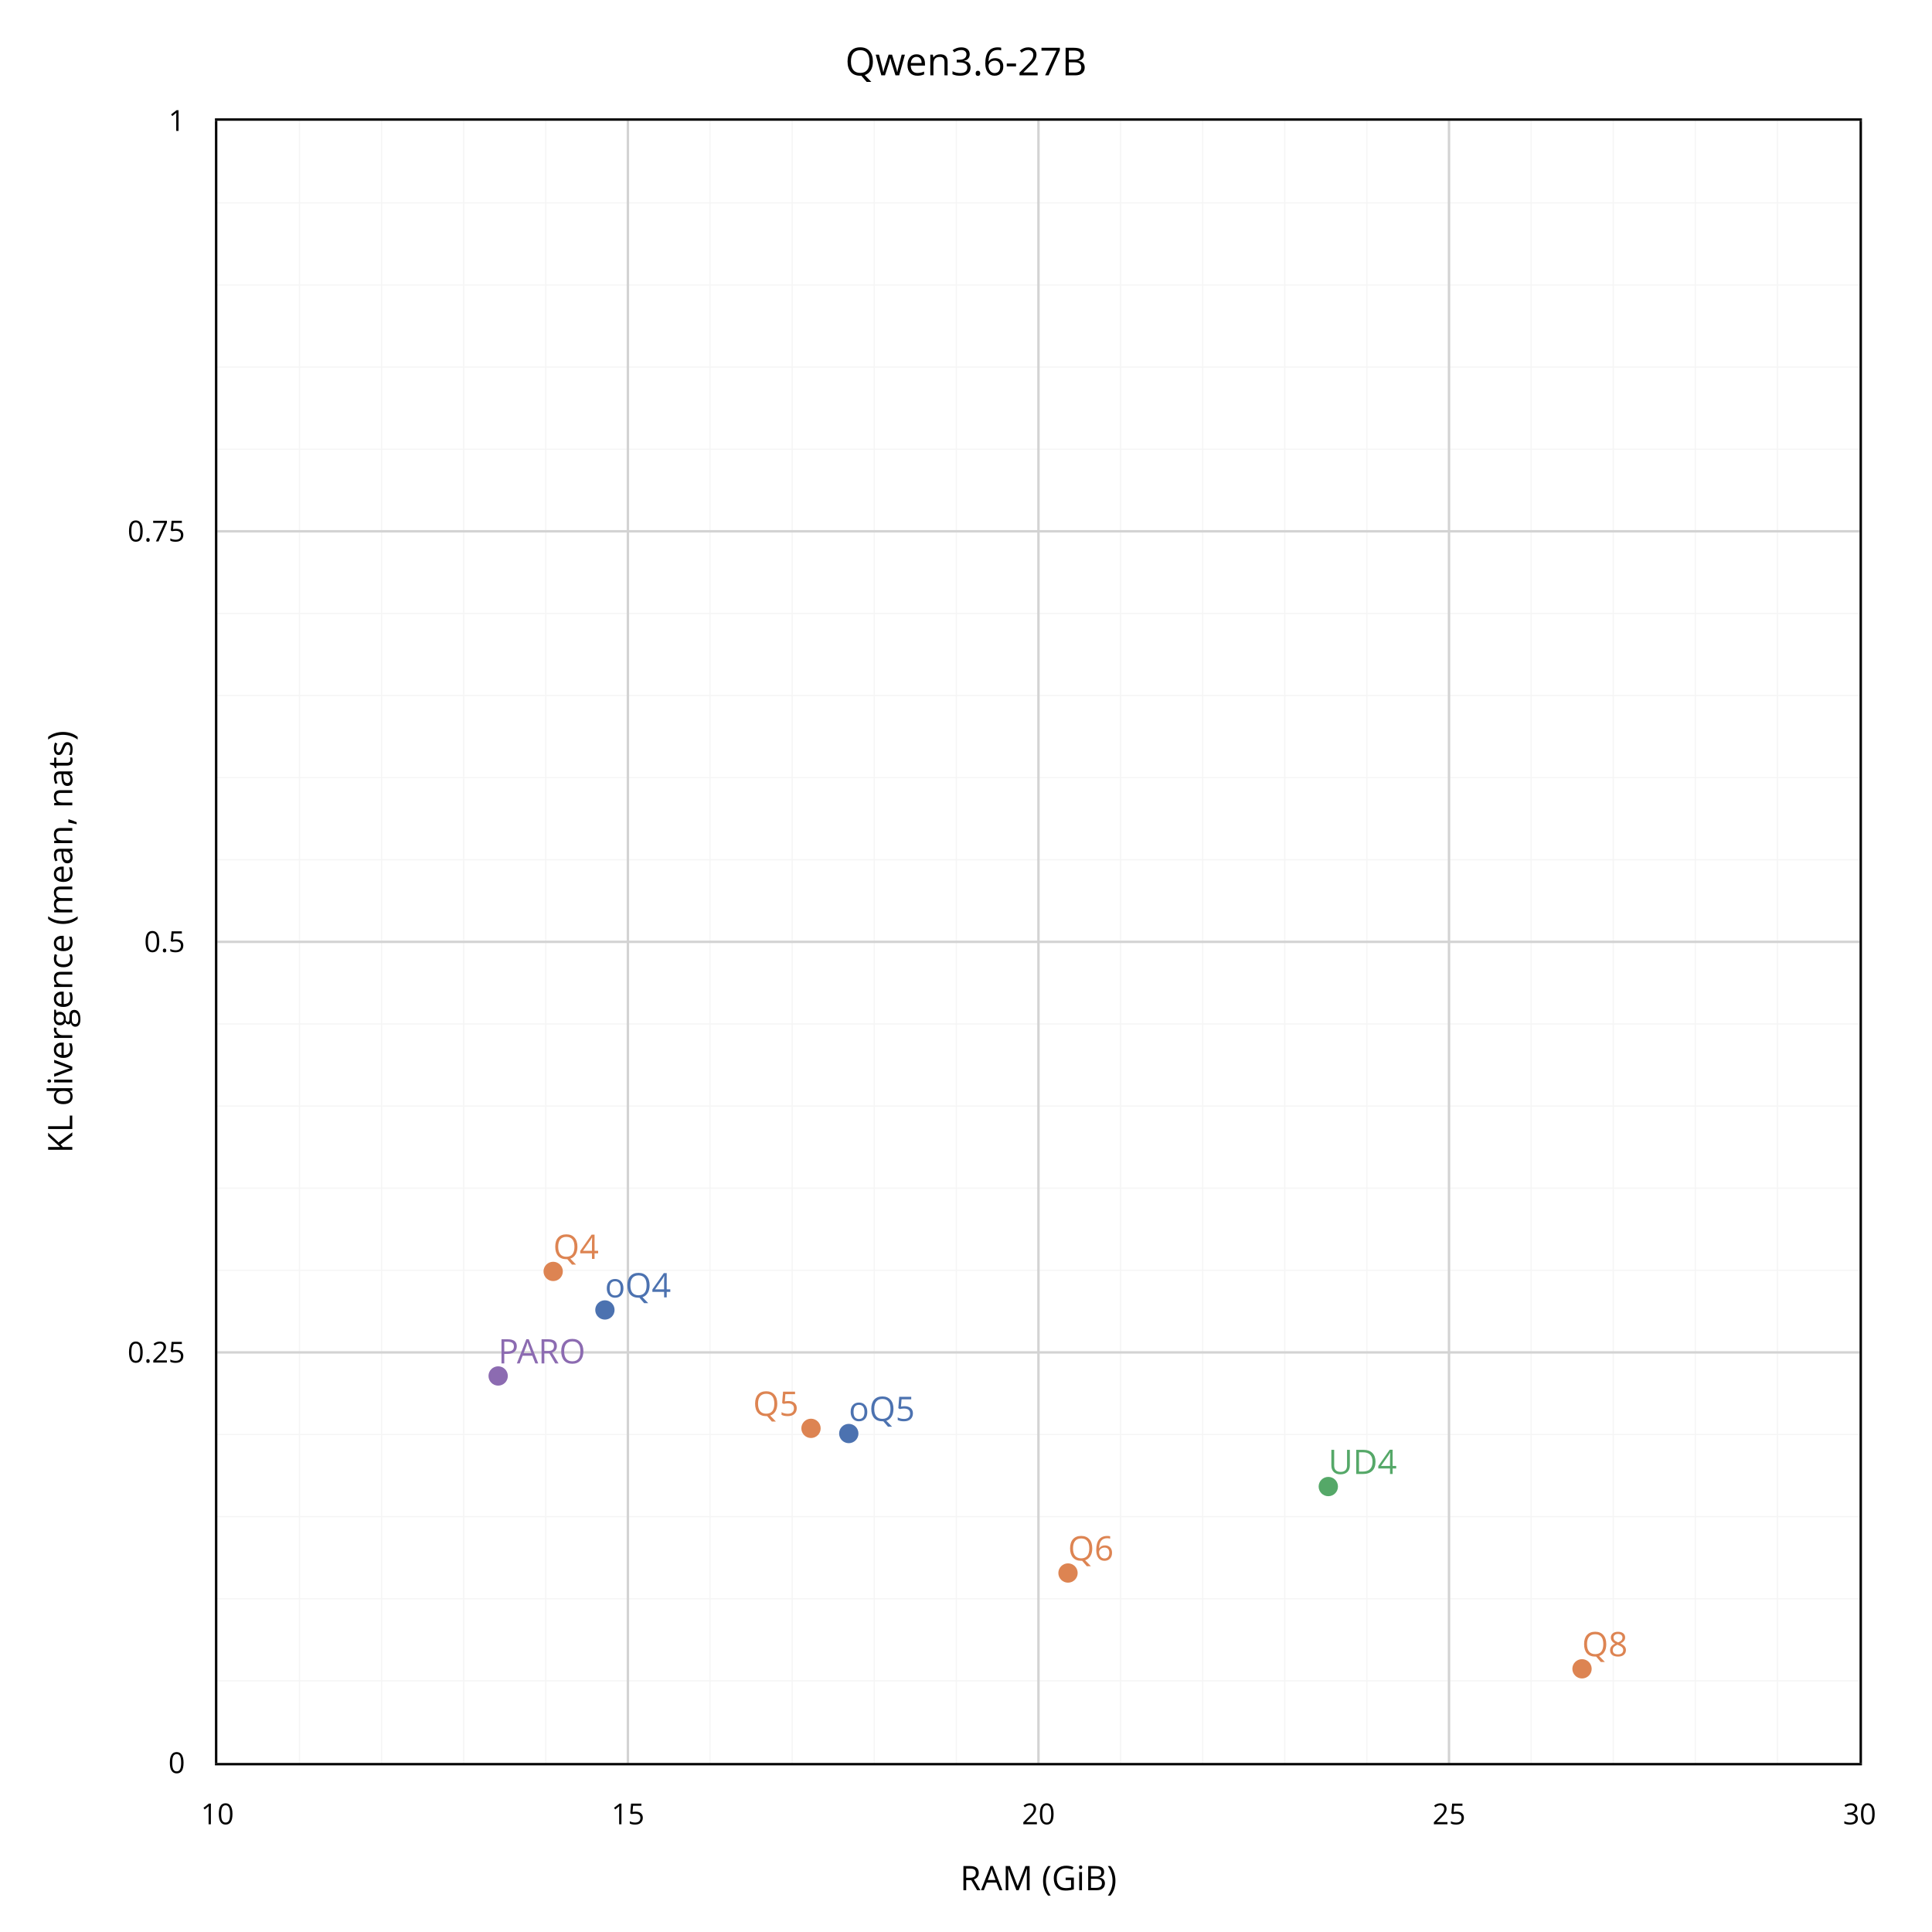
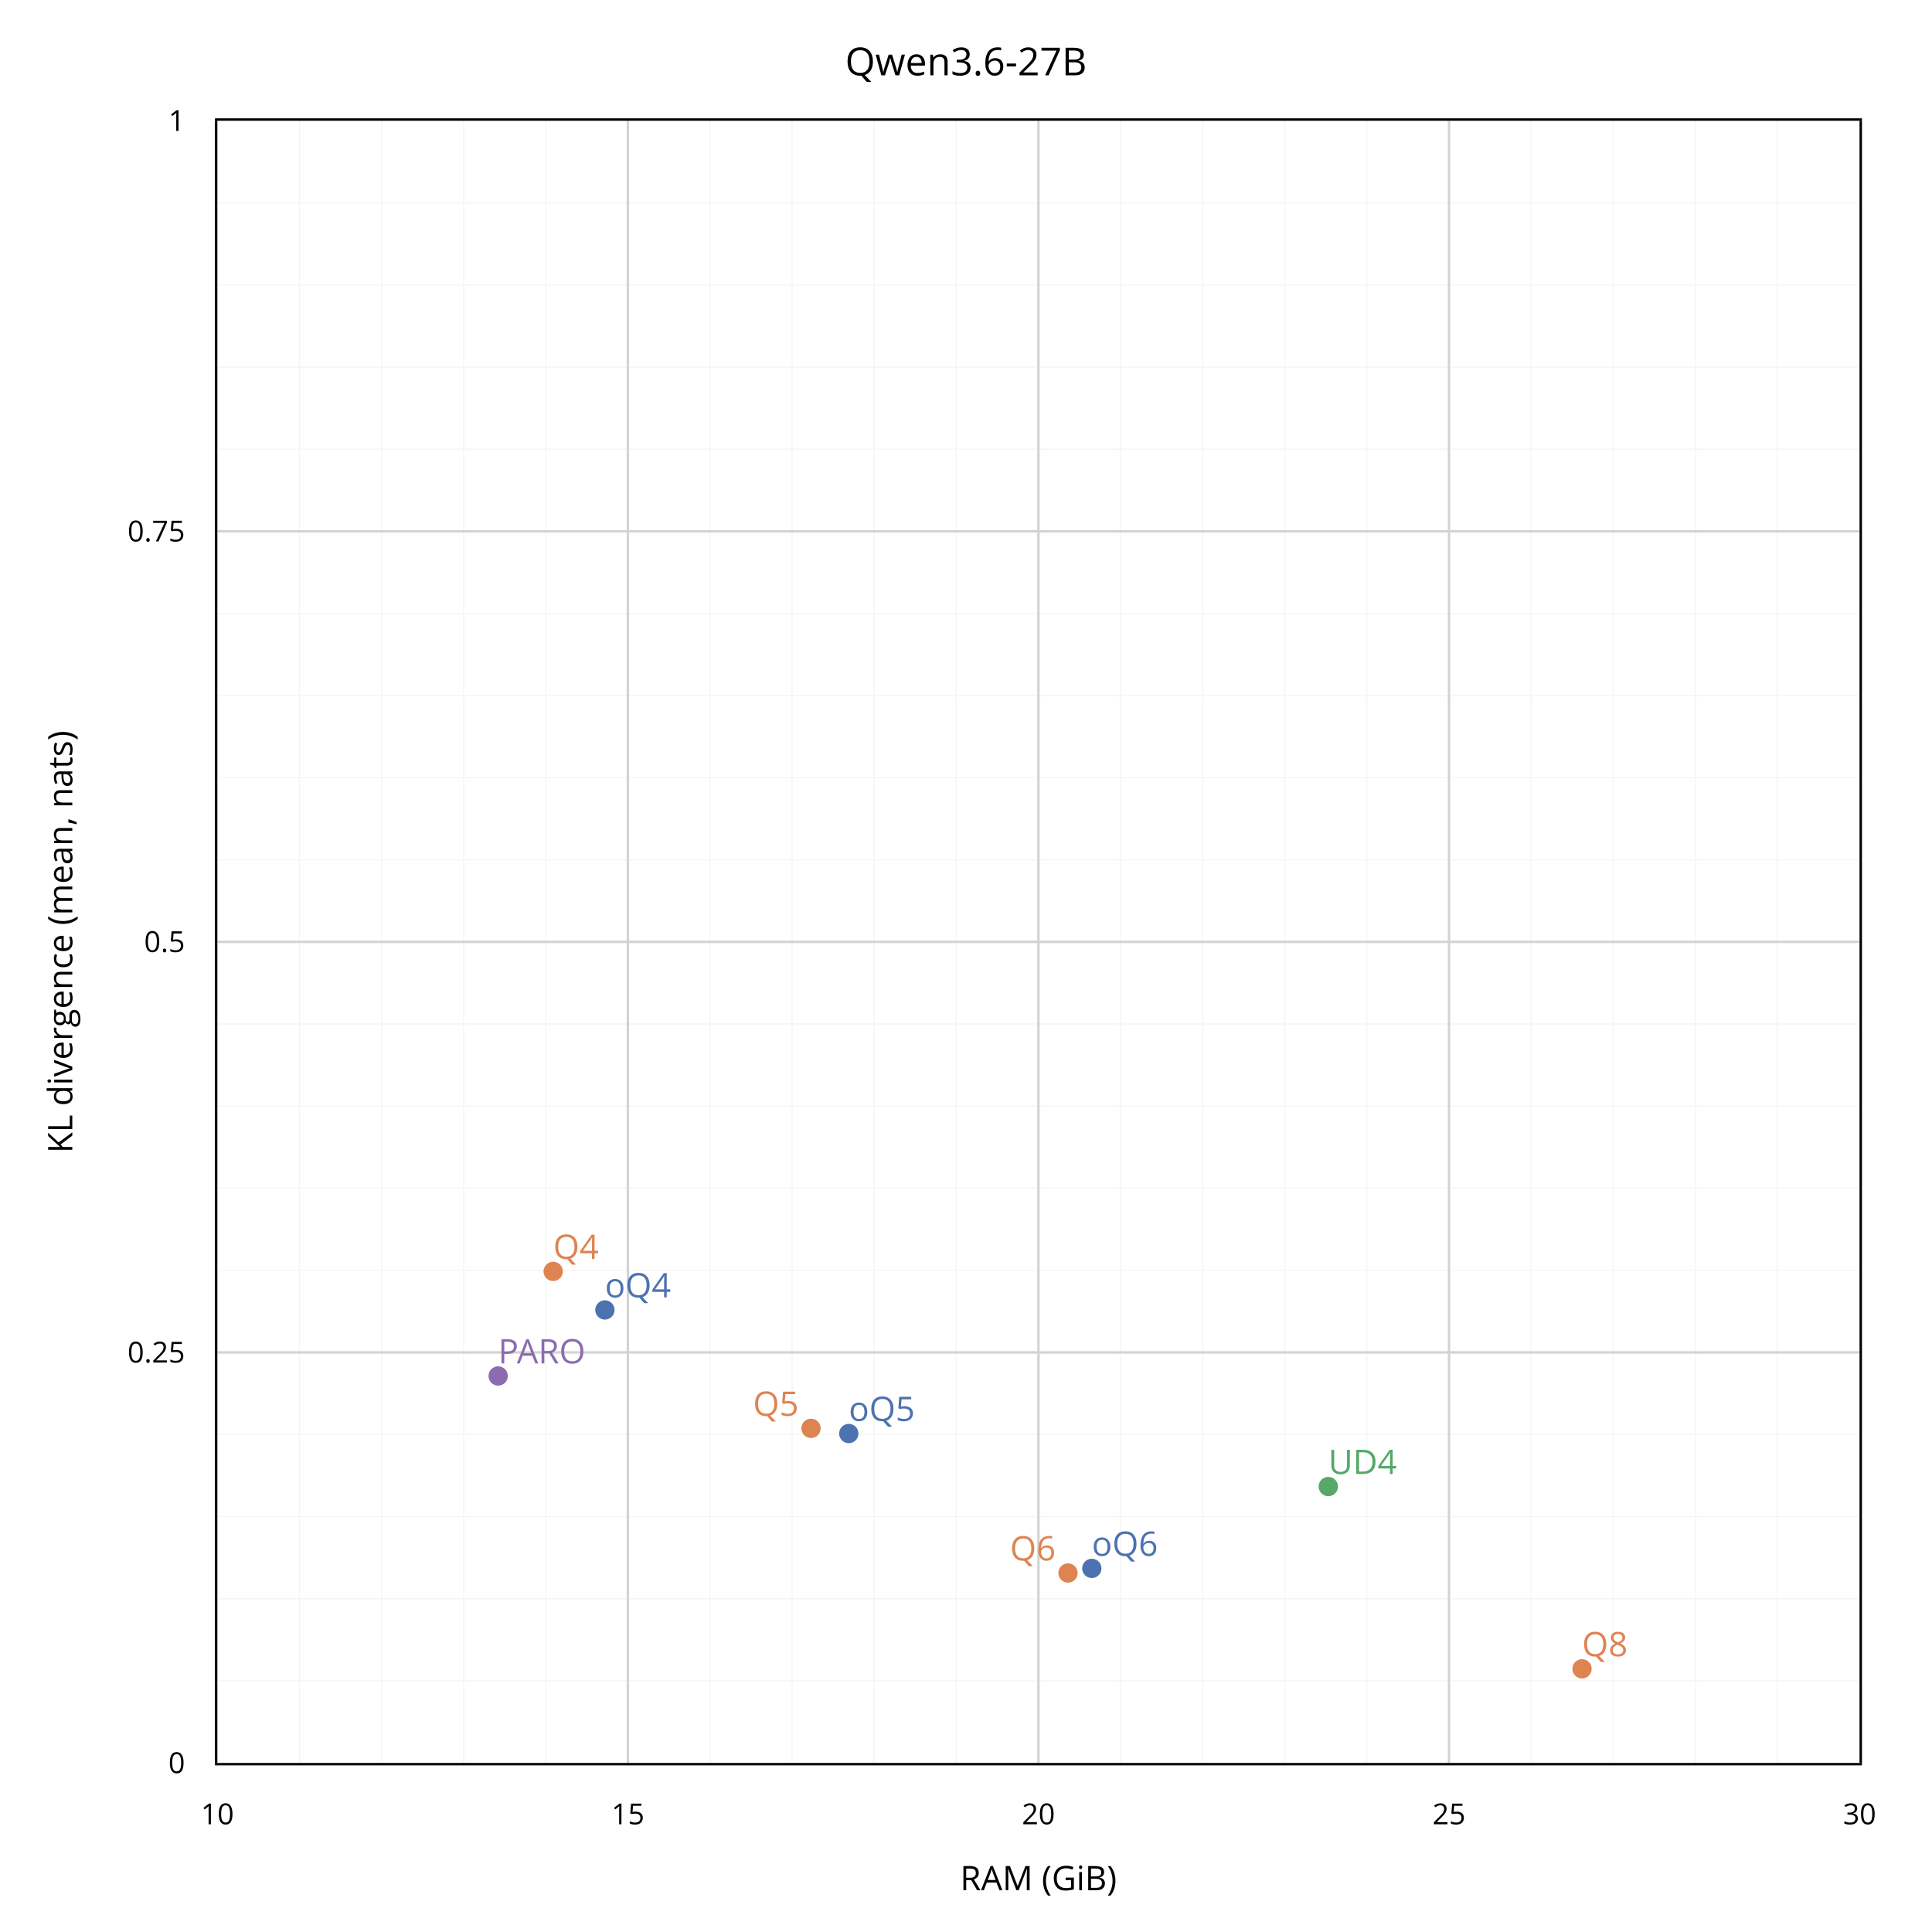
<svg xmlns="http://www.w3.org/2000/svg" class="main-svg" width="800" height="800" style="" viewBox="0 0 800 800">
  <rect x="0" y="0" width="800" height="800" style="fill: rgb(255, 255, 255); fill-opacity: 1;" />
-   <defs id="defs-f8edb3">
+   <defs id="defs-929866">
    <g class="clips">
-       <clipPath id="clipf8edb3xyplot" class="plotclip">
+       <clipPath id="clip929866xyplot" class="plotclip">
        <rect width="680" height="680" />
      </clipPath>
-       <clipPath class="axesclip" id="clipf8edb3x">
+       <clipPath class="axesclip" id="clip929866x">
        <rect x="90" y="0" width="680" height="800" />
      </clipPath>
-       <clipPath class="axesclip" id="clipf8edb3y">
+       <clipPath class="axesclip" id="clip929866y">
        <rect x="0" y="50" width="800" height="680" />
      </clipPath>
-       <clipPath class="axesclip" id="clipf8edb3xy">
+       <clipPath class="axesclip" id="clip929866xy">
        <rect x="90" y="50" width="680" height="680" />
      </clipPath>
    </g>
    <g class="gradients" />
    <g class="patterns" />
  </defs>
  <g class="bglayer" />
  <g class="layer-below">
    <g class="imagelayer" />
    <g class="shapelayer" />
  </g>
  <g class="cartesianlayer">
    <g class="subplot xy">
      <g class="layer-subplot">
        <g class="shapelayer" />
        <g class="imagelayer" />
      </g>
      <g class="minor-gridlayer">
        <g class="x">
          <path class="xgrid crisp" transform="translate(124,0)" d="M0,50v680" style="stroke: rgb(245, 245, 245); stroke-opacity: 1; stroke-width: 0.5px;" />
          <path class="xgrid crisp" transform="translate(158,0)" d="M0,50v680" style="stroke: rgb(245, 245, 245); stroke-opacity: 1; stroke-width: 0.5px;" />
          <path class="xgrid crisp" transform="translate(192,0)" d="M0,50v680" style="stroke: rgb(245, 245, 245); stroke-opacity: 1; stroke-width: 0.5px;" />
          <path class="xgrid crisp" transform="translate(226,0)" d="M0,50v680" style="stroke: rgb(245, 245, 245); stroke-opacity: 1; stroke-width: 0.5px;" />
          <path class="xgrid crisp" transform="translate(294,0)" d="M0,50v680" style="stroke: rgb(245, 245, 245); stroke-opacity: 1; stroke-width: 0.5px;" />
          <path class="xgrid crisp" transform="translate(328,0)" d="M0,50v680" style="stroke: rgb(245, 245, 245); stroke-opacity: 1; stroke-width: 0.5px;" />
          <path class="xgrid crisp" transform="translate(362,0)" d="M0,50v680" style="stroke: rgb(245, 245, 245); stroke-opacity: 1; stroke-width: 0.5px;" />
          <path class="xgrid crisp" transform="translate(396,0)" d="M0,50v680" style="stroke: rgb(245, 245, 245); stroke-opacity: 1; stroke-width: 0.5px;" />
          <path class="xgrid crisp" transform="translate(464,0)" d="M0,50v680" style="stroke: rgb(245, 245, 245); stroke-opacity: 1; stroke-width: 0.5px;" />
          <path class="xgrid crisp" transform="translate(498,0)" d="M0,50v680" style="stroke: rgb(245, 245, 245); stroke-opacity: 1; stroke-width: 0.5px;" />
          <path class="xgrid crisp" transform="translate(532,0)" d="M0,50v680" style="stroke: rgb(245, 245, 245); stroke-opacity: 1; stroke-width: 0.5px;" />
          <path class="xgrid crisp" transform="translate(566,0)" d="M0,50v680" style="stroke: rgb(245, 245, 245); stroke-opacity: 1; stroke-width: 0.5px;" />
          <path class="xgrid crisp" transform="translate(634,0)" d="M0,50v680" style="stroke: rgb(245, 245, 245); stroke-opacity: 1; stroke-width: 0.5px;" />
          <path class="xgrid crisp" transform="translate(668,0)" d="M0,50v680" style="stroke: rgb(245, 245, 245); stroke-opacity: 1; stroke-width: 0.5px;" />
          <path class="xgrid crisp" transform="translate(702,0)" d="M0,50v680" style="stroke: rgb(245, 245, 245); stroke-opacity: 1; stroke-width: 0.5px;" />
          <path class="xgrid crisp" transform="translate(736,0)" d="M0,50v680" style="stroke: rgb(245, 245, 245); stroke-opacity: 1; stroke-width: 0.5px;" />
        </g>
        <g class="y">
          <path class="ygrid crisp" transform="translate(0,696)" d="M90,0h680" style="stroke: rgb(245, 245, 245); stroke-opacity: 1; stroke-width: 0.5px;" />
          <path class="ygrid crisp" transform="translate(0,662)" d="M90,0h680" style="stroke: rgb(245, 245, 245); stroke-opacity: 1; stroke-width: 0.5px;" />
          <path class="ygrid crisp" transform="translate(0,628)" d="M90,0h680" style="stroke: rgb(245, 245, 245); stroke-opacity: 1; stroke-width: 0.5px;" />
          <path class="ygrid crisp" transform="translate(0,594)" d="M90,0h680" style="stroke: rgb(245, 245, 245); stroke-opacity: 1; stroke-width: 0.5px;" />
          <path class="ygrid crisp" transform="translate(0,526)" d="M90,0h680" style="stroke: rgb(245, 245, 245); stroke-opacity: 1; stroke-width: 0.5px;" />
          <path class="ygrid crisp" transform="translate(0,492)" d="M90,0h680" style="stroke: rgb(245, 245, 245); stroke-opacity: 1; stroke-width: 0.5px;" />
          <path class="ygrid crisp" transform="translate(0,458)" d="M90,0h680" style="stroke: rgb(245, 245, 245); stroke-opacity: 1; stroke-width: 0.5px;" />
          <path class="ygrid crisp" transform="translate(0,424)" d="M90,0h680" style="stroke: rgb(245, 245, 245); stroke-opacity: 1; stroke-width: 0.5px;" />
          <path class="ygrid crisp" transform="translate(0,356)" d="M90,0h680" style="stroke: rgb(245, 245, 245); stroke-opacity: 1; stroke-width: 0.5px;" />
          <path class="ygrid crisp" transform="translate(0,322)" d="M90,0h680" style="stroke: rgb(245, 245, 245); stroke-opacity: 1; stroke-width: 0.5px;" />
          <path class="ygrid crisp" transform="translate(0,288)" d="M90,0h680" style="stroke: rgb(245, 245, 245); stroke-opacity: 1; stroke-width: 0.5px;" />
          <path class="ygrid crisp" transform="translate(0,254)" d="M90,0h680" style="stroke: rgb(245, 245, 245); stroke-opacity: 1; stroke-width: 0.5px;" />
          <path class="ygrid crisp" transform="translate(0,186)" d="M90,0h680" style="stroke: rgb(245, 245, 245); stroke-opacity: 1; stroke-width: 0.5px;" />
          <path class="ygrid crisp" transform="translate(0,152)" d="M90,0h680" style="stroke: rgb(245, 245, 245); stroke-opacity: 1; stroke-width: 0.5px;" />
          <path class="ygrid crisp" transform="translate(0,118)" d="M90,0h680" style="stroke: rgb(245, 245, 245); stroke-opacity: 1; stroke-width: 0.5px;" />
          <path class="ygrid crisp" transform="translate(0,84)" d="M90,0h680" style="stroke: rgb(245, 245, 245); stroke-opacity: 1; stroke-width: 0.5px;" />
        </g>
      </g>
      <g class="gridlayer">
        <g class="x">
          <path class="xgrid crisp" transform="translate(260,0)" d="M0,50v680" style="stroke: rgb(211, 211, 211); stroke-opacity: 1; stroke-width: 1px;" />
          <path class="xgrid crisp" transform="translate(430,0)" d="M0,50v680" style="stroke: rgb(211, 211, 211); stroke-opacity: 1; stroke-width: 1px;" />
          <path class="xgrid crisp" transform="translate(600,0)" d="M0,50v680" style="stroke: rgb(211, 211, 211); stroke-opacity: 1; stroke-width: 1px;" />
        </g>
        <g class="y">
          <path class="ygrid crisp" transform="translate(0,560)" d="M90,0h680" style="stroke: rgb(211, 211, 211); stroke-opacity: 1; stroke-width: 1px;" />
          <path class="ygrid crisp" transform="translate(0,390)" d="M90,0h680" style="stroke: rgb(211, 211, 211); stroke-opacity: 1; stroke-width: 1px;" />
          <path class="ygrid crisp" transform="translate(0,220)" d="M90,0h680" style="stroke: rgb(211, 211, 211); stroke-opacity: 1; stroke-width: 1px;" />
        </g>
      </g>
      <g class="zerolinelayer" />
      <g class="layer-between">
        <g class="shapelayer" />
        <g class="imagelayer" />
      </g>
      <path class="xlines-below" />
      <path class="ylines-below" />
      <g class="overlines-below" />
      <g class="xaxislayer-below" />
      <g class="yaxislayer-below" />
      <g class="overaxes-below" />
      <g class="overplot">
-         <g class="xy" transform="translate(90,50)" clip-path="url(#clipf8edb3xyplot)">
+         <g class="xy" transform="translate(90,50)" clip-path="url(#clip929866xyplot)">
          <g class="scatterlayer mlayer">
-             <g class="trace scatter tracef6c3f2" style="stroke-miterlimit: 2; opacity: 1;">
+             <g class="trace scatter traceac417b" style="stroke-miterlimit: 2; opacity: 1;">
              <g class="fills" />
              <g class="errorbars" />
              <g class="lines" />
              <g class="points">
                <path class="point" transform="translate(139.06,476.47)" d="M4,0A4,4 0 1,1 0,-4A4,4 0 0,1 4,0Z" style="opacity: 1; stroke-width: 0px; fill: rgb(221, 132, 82); fill-opacity: 1;" />
                <path class="point" transform="translate(245.82,541.45)" d="M4,0A4,4 0 1,1 0,-4A4,4 0 0,1 4,0Z" style="opacity: 1; stroke-width: 0px; fill: rgb(221, 132, 82); fill-opacity: 1;" />
                <path class="point" transform="translate(352.24,601.35)" d="M4,0A4,4 0 1,1 0,-4A4,4 0 0,1 4,0Z" style="opacity: 1; stroke-width: 0px; fill: rgb(221, 132, 82); fill-opacity: 1;" />
                <path class="point" transform="translate(565.08,641.02)" d="M4,0A4,4 0 1,1 0,-4A4,4 0 0,1 4,0Z" style="opacity: 1; stroke-width: 0px; fill: rgb(221, 132, 82); fill-opacity: 1;" />
              </g>
              <g class="text" />
            </g>
-             <g class="trace scatter trace37d55d" style="stroke-miterlimit: 2; opacity: 1;">
+             <g class="trace scatter trace480180" style="stroke-miterlimit: 2; opacity: 1;">
              <g class="fills" />
              <g class="errorbars" />
              <g class="lines" />
              <g class="points" />
              <g class="text">
                <g class="textpoint" transform="translate(0,-3.5)">
                  <text x="139.06" y="474.77" text-anchor="start" style="font-family: 'Open Sans', verdana, arial, sans-serif; font-size: 14px; fill: rgb(221, 132, 82); fill-opacity: 1; white-space: pre;">Q4</text>
                </g>
                <g class="textpoint" transform="translate(0,-3.5)">
                  <text x="240.72" y="539.75" text-anchor="end" style="font-family: 'Open Sans', verdana, arial, sans-serif; font-size: 14px; fill: rgb(221, 132, 82); fill-opacity: 1; white-space: pre;">Q5</text>
                </g>
                <g class="textpoint" transform="translate(0,-3.5)">
-                   <text x="352.24" y="599.65" text-anchor="start" style="font-family: 'Open Sans', verdana, arial, sans-serif; font-size: 14px; fill: rgb(221, 132, 82); fill-opacity: 1; white-space: pre;">Q6</text>
+                   <text x="347.14" y="599.65" text-anchor="end" style="font-family: 'Open Sans', verdana, arial, sans-serif; font-size: 14px; fill: rgb(221, 132, 82); fill-opacity: 1; white-space: pre;">Q6</text>
                </g>
                <g class="textpoint" transform="translate(0,-3.5)">
                  <text x="565.08" y="639.32" text-anchor="start" style="font-family: 'Open Sans', verdana, arial, sans-serif; font-size: 14px; fill: rgb(221, 132, 82); fill-opacity: 1; white-space: pre;">Q8</text>
                </g>
              </g>
            </g>
-             <g class="trace scatter tracee2d514" style="stroke-miterlimit: 2; opacity: 1;">
+             <g class="trace scatter trace97f370" style="stroke-miterlimit: 2; opacity: 1;">
              <g class="fills" />
              <g class="errorbars" />
              <g class="lines" />
              <g class="points">
                <path class="point" transform="translate(160.48,492.42)" d="M4,0A4,4 0 1,1 0,-4A4,4 0 0,1 4,0Z" style="opacity: 1; stroke-width: 0px; fill: rgb(76, 114, 176); fill-opacity: 1;" />
                <path class="point" transform="translate(261.46,543.59)" d="M4,0A4,4 0 1,1 0,-4A4,4 0 0,1 4,0Z" style="opacity: 1; stroke-width: 0px; fill: rgb(76, 114, 176); fill-opacity: 1;" />
-               </g>
-               <g class="text" />
-             </g>
-             <g class="trace scatter tracea1295f" style="stroke-miterlimit: 2; opacity: 1;">
+                 <path class="point" transform="translate(362.1,599.44)" d="M4,0A4,4 0 1,1 0,-4A4,4 0 0,1 4,0Z" style="opacity: 1; stroke-width: 0px; fill: rgb(76, 114, 176); fill-opacity: 1;" />
+               </g>
+               <g class="text" />
+             </g>
+             <g class="trace scatter trace7445e2" style="stroke-miterlimit: 2; opacity: 1;">
              <g class="fills" />
              <g class="errorbars" />
              <g class="lines" />
              <g class="points" />
              <g class="text">
                <g class="textpoint" transform="translate(0,-3.5)">
                  <text x="160.48" y="490.72" text-anchor="start" style="font-family: 'Open Sans', verdana, arial, sans-serif; font-size: 14px; fill: rgb(76, 114, 176); fill-opacity: 1; white-space: pre;">oQ4</text>
                </g>
                <g class="textpoint" transform="translate(0,-3.5)">
                  <text x="261.46" y="541.89" text-anchor="start" style="font-family: 'Open Sans', verdana, arial, sans-serif; font-size: 14px; fill: rgb(76, 114, 176); fill-opacity: 1; white-space: pre;">oQ5</text>
                </g>
-               </g>
-             </g>
-             <g class="trace scatter trace75af2f" style="stroke-miterlimit: 2; opacity: 1;">
+                 <g class="textpoint" transform="translate(0,-3.5)">
+                   <text x="362.1" y="597.74" text-anchor="start" style="font-family: 'Open Sans', verdana, arial, sans-serif; font-size: 14px; fill: rgb(76, 114, 176); fill-opacity: 1; white-space: pre;">oQ6</text>
+                 </g>
+               </g>
+             </g>
+             <g class="trace scatter trace55b8d2" style="stroke-miterlimit: 2; opacity: 1;">
              <g class="fills" />
              <g class="errorbars" />
              <g class="lines" />
              <g class="points">
                <path class="point" transform="translate(460.02,565.55)" d="M4,0A4,4 0 1,1 0,-4A4,4 0 0,1 4,0Z" style="opacity: 1; stroke-width: 0px; fill: rgb(85, 168, 104); fill-opacity: 1;" />
              </g>
              <g class="text" />
            </g>
-             <g class="trace scatter traceae3aea" style="stroke-miterlimit: 2; opacity: 1;">
+             <g class="trace scatter trace7aaba8" style="stroke-miterlimit: 2; opacity: 1;">
              <g class="fills" />
              <g class="errorbars" />
              <g class="lines" />
              <g class="points" />
              <g class="text">
                <g class="textpoint" transform="translate(0,-3.5)">
                  <text x="460.02" y="563.85" text-anchor="start" style="font-family: 'Open Sans', verdana, arial, sans-serif; font-size: 14px; fill: rgb(85, 168, 104); fill-opacity: 1; white-space: pre;">UD4</text>
                </g>
              </g>
            </g>
-             <g class="trace scatter trace6e0c8f" style="stroke-miterlimit: 2; opacity: 1;">
+             <g class="trace scatter tracebdf77b" style="stroke-miterlimit: 2; opacity: 1;">
              <g class="fills" />
              <g class="errorbars" />
              <g class="lines" />
              <g class="points">
                <path class="point" transform="translate(116.28,519.76)" d="M4,0A4,4 0 1,1 0,-4A4,4 0 0,1 4,0Z" style="opacity: 1; stroke-width: 0px; fill: rgb(140, 107, 177); fill-opacity: 1;" />
              </g>
              <g class="text" />
            </g>
-             <g class="trace scatter traceb5a524" style="stroke-miterlimit: 2; opacity: 1;">
+             <g class="trace scatter tracea3552e" style="stroke-miterlimit: 2; opacity: 1;">
              <g class="fills" />
              <g class="errorbars" />
              <g class="lines" />
              <g class="points" />
              <g class="text">
                <g class="textpoint" transform="translate(0,-3.5)">
                  <text x="116.28" y="518.06" text-anchor="start" style="font-family: 'Open Sans', verdana, arial, sans-serif; font-size: 14px; fill: rgb(140, 107, 177); fill-opacity: 1; white-space: pre;">PARO</text>
                </g>
              </g>
            </g>
          </g>
        </g>
      </g>
      <g class="zerolinelayer-above" />
      <path class="xlines-above crisp" d="M89,730.5H771M89,49.5H771" style="fill: none; stroke-width: 1px; stroke: rgb(0, 0, 0); stroke-opacity: 1;" />
      <path class="ylines-above crisp" d="M89.5,50V730M770.5,50V730" style="fill: none; stroke-width: 1px; stroke: rgb(0, 0, 0); stroke-opacity: 1;" />
      <g class="overlines-above" />
      <g class="xaxislayer-above">
        <g class="xtick">
          <text text-anchor="middle" x="0" y="745.4" transform="translate(90,10)" style="font-family: 'Open Sans', verdana, arial, sans-serif; font-size: 12px; fill: rgb(0, 0, 0); fill-opacity: 1; white-space: pre;">10</text>
        </g>
        <g class="xtick">
          <text text-anchor="middle" x="0" y="745.4" style="font-family: 'Open Sans', verdana, arial, sans-serif; font-size: 12px; fill: rgb(0, 0, 0); fill-opacity: 1; white-space: pre;" transform="translate(260,10)">15</text>
        </g>
        <g class="xtick">
          <text text-anchor="middle" x="0" y="745.4" style="font-family: 'Open Sans', verdana, arial, sans-serif; font-size: 12px; fill: rgb(0, 0, 0); fill-opacity: 1; white-space: pre;" transform="translate(430,10)">20</text>
        </g>
        <g class="xtick">
          <text text-anchor="middle" x="0" y="745.4" style="font-family: 'Open Sans', verdana, arial, sans-serif; font-size: 12px; fill: rgb(0, 0, 0); fill-opacity: 1; white-space: pre;" transform="translate(600,10)">25</text>
        </g>
        <g class="xtick">
          <text text-anchor="middle" x="0" y="745.4" style="font-family: 'Open Sans', verdana, arial, sans-serif; font-size: 12px; fill: rgb(0, 0, 0); fill-opacity: 1; white-space: pre;" transform="translate(770,10)">30</text>
        </g>
      </g>
      <g class="yaxislayer-above">
        <g class="ytick">
          <text text-anchor="end" x="86.6" y="4.2" transform="translate(-10,730)" style="font-family: 'Open Sans', verdana, arial, sans-serif; font-size: 12px; fill: rgb(0, 0, 0); fill-opacity: 1; white-space: pre;">0</text>
        </g>
        <g class="ytick">
          <text text-anchor="end" x="86.6" y="4.2" style="font-family: 'Open Sans', verdana, arial, sans-serif; font-size: 12px; fill: rgb(0, 0, 0); fill-opacity: 1; white-space: pre;" transform="translate(-10,560)">0.25</text>
        </g>
        <g class="ytick">
          <text text-anchor="end" x="86.6" y="4.2" style="font-family: 'Open Sans', verdana, arial, sans-serif; font-size: 12px; fill: rgb(0, 0, 0); fill-opacity: 1; white-space: pre;" transform="translate(-10,390)">0.5</text>
        </g>
        <g class="ytick">
          <text text-anchor="end" x="86.6" y="4.2" style="font-family: 'Open Sans', verdana, arial, sans-serif; font-size: 12px; fill: rgb(0, 0, 0); fill-opacity: 1; white-space: pre;" transform="translate(-10,220)">0.75</text>
        </g>
        <g class="ytick">
          <text text-anchor="end" x="86.6" y="4.2" style="font-family: 'Open Sans', verdana, arial, sans-serif; font-size: 12px; fill: rgb(0, 0, 0); fill-opacity: 1; white-space: pre;" transform="translate(-10,50)">1</text>
        </g>
      </g>
      <g class="overaxes-above" />
    </g>
  </g>
  <g class="polarlayer" />
  <g class="smithlayer" />
  <g class="ternarylayer" />
  <g class="geolayer" />
  <g class="funnelarealayer" />
  <g class="pielayer" />
  <g class="iciclelayer" />
  <g class="treemaplayer" />
  <g class="sunburstlayer" />
  <g class="glimages" />
-   <defs id="topdefs-f8edb3">
+   <defs id="topdefs-929866">
    <g class="clips" />
  </defs>
  <g class="layer-above">
    <g class="imagelayer" />
    <g class="shapelayer" />
  </g>
  <g class="infolayer">
    <g class="g-gtitle">
      <text class="gtitle" x="400" y="20" text-anchor="middle" dy="0.7em" style="opacity: 1; font-family: 'Open Sans', verdana, arial, sans-serif; font-size: 16px; fill: rgb(0, 0, 0); fill-opacity: 1; white-space: pre;">Qwen3.6-27B</text>
    </g>
    <g class="g-xtitle">
      <text class="xtitle" x="430" y="782.7" text-anchor="middle" style="opacity: 1; font-family: 'Open Sans', verdana, arial, sans-serif; font-size: 14px; fill: rgb(0, 0, 0); fill-opacity: 1; white-space: pre;">RAM (GiB)</text>
    </g>
    <g class="g-ytitle">
      <text class="ytitle" transform="rotate(-90,29.93398,390)" x="29.934" y="390" text-anchor="middle" style="opacity: 1; font-family: 'Open Sans', verdana, arial, sans-serif; font-size: 14px; fill: rgb(0, 0, 0); fill-opacity: 1; white-space: pre;">KL divergence (mean, nats)</text>
    </g>
  </g>
</svg>
